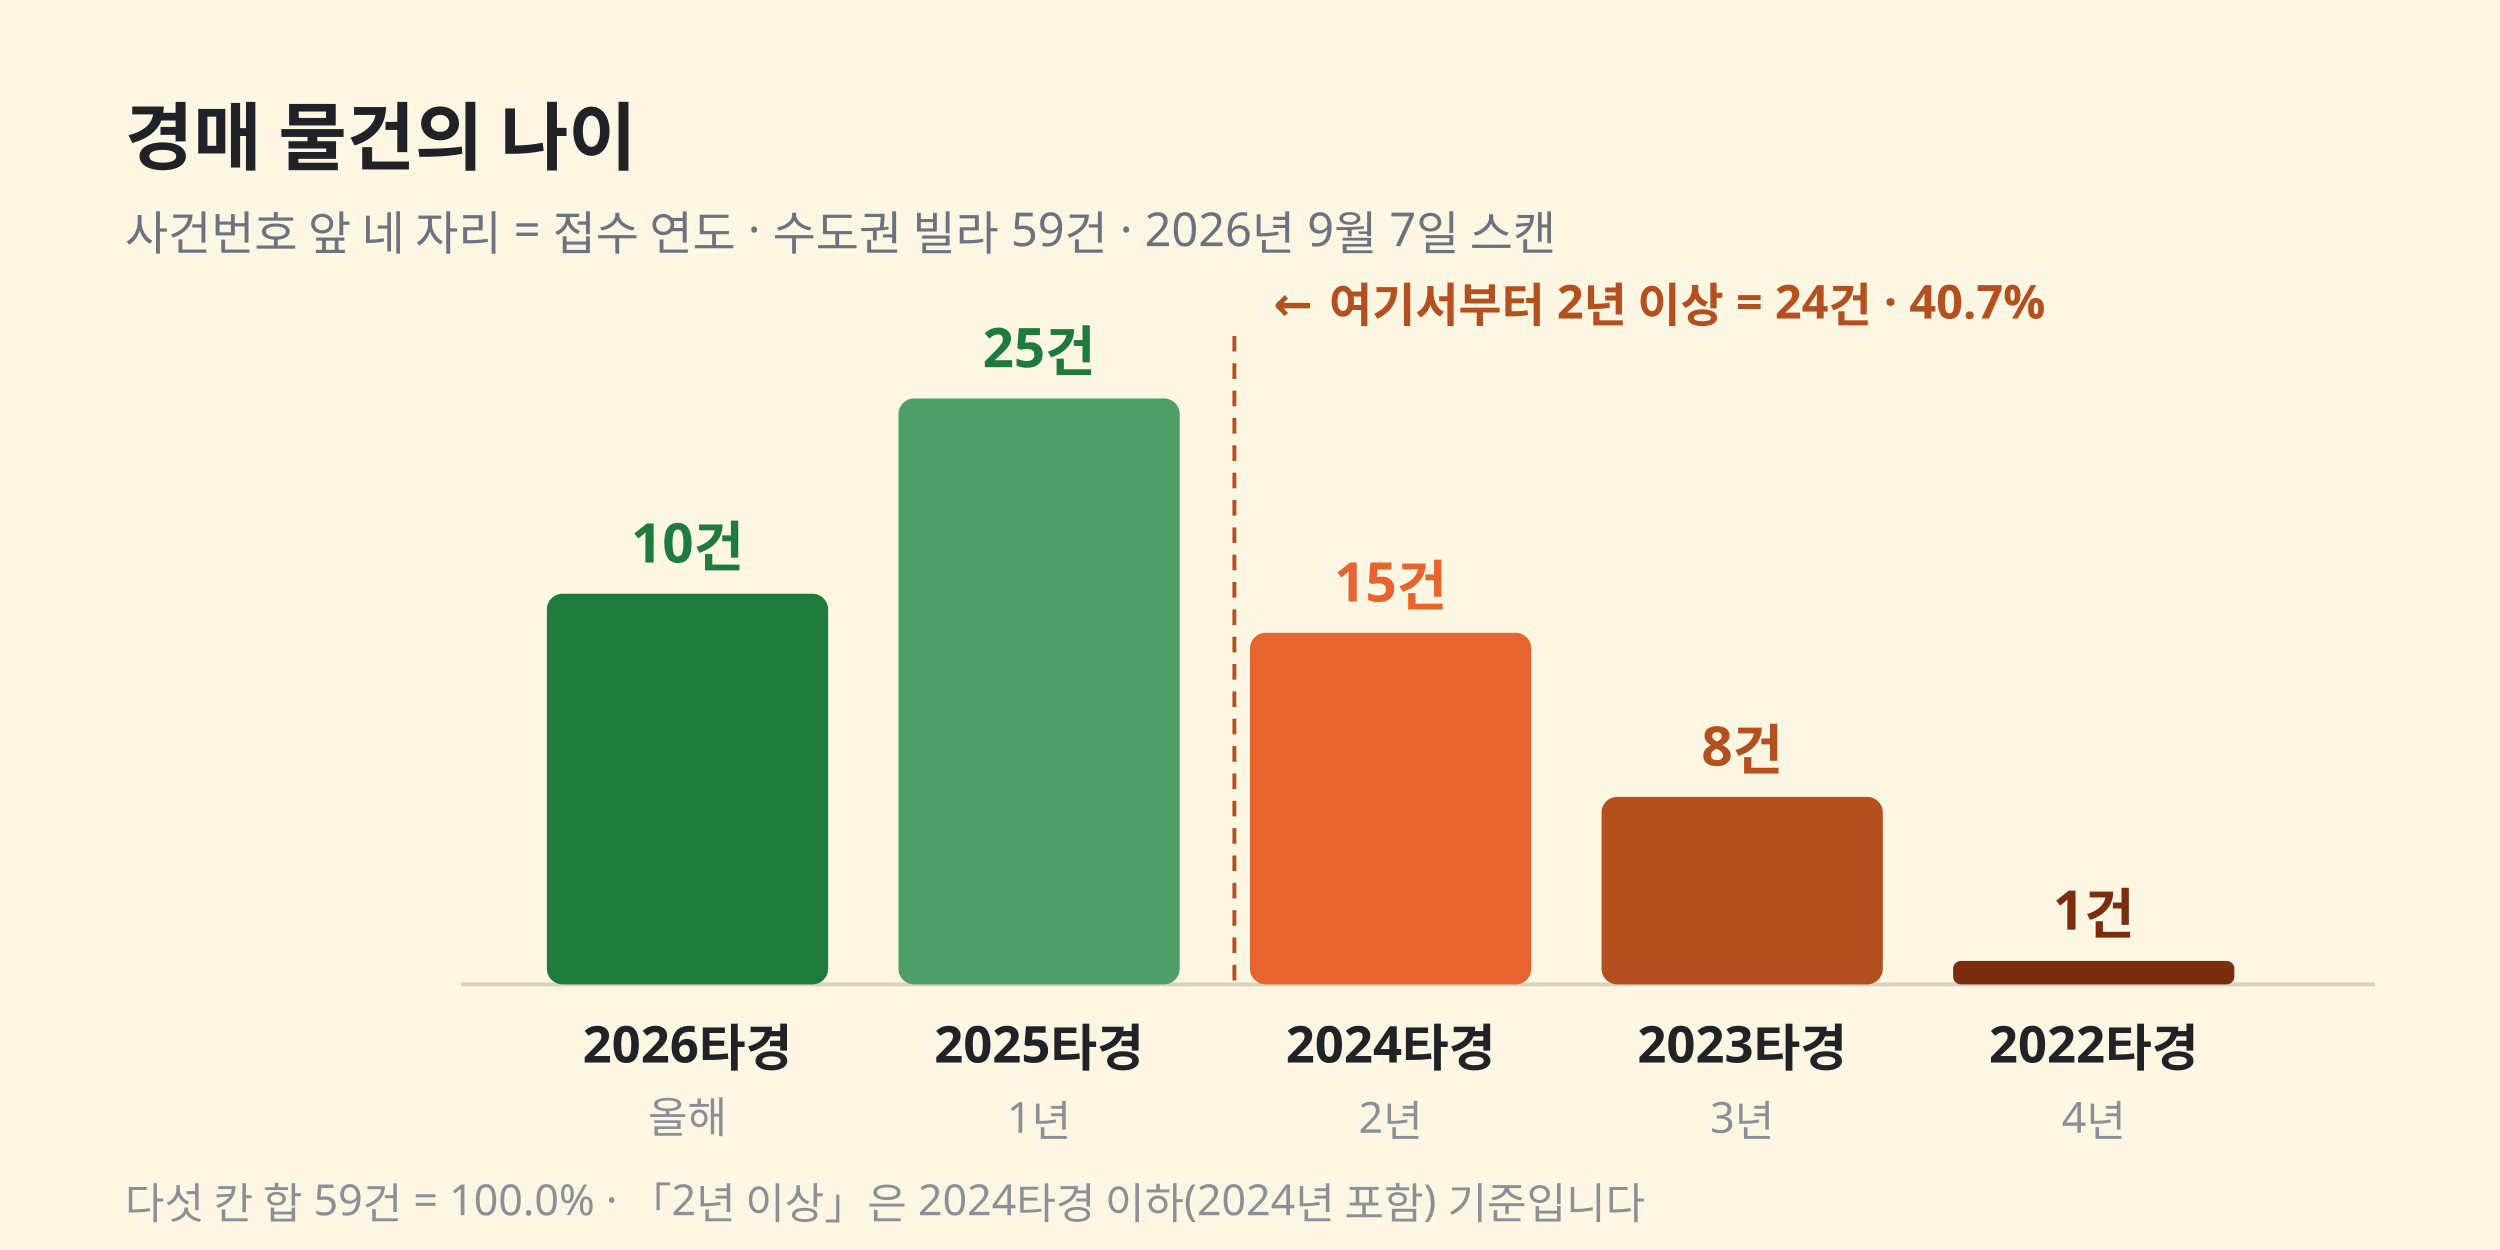
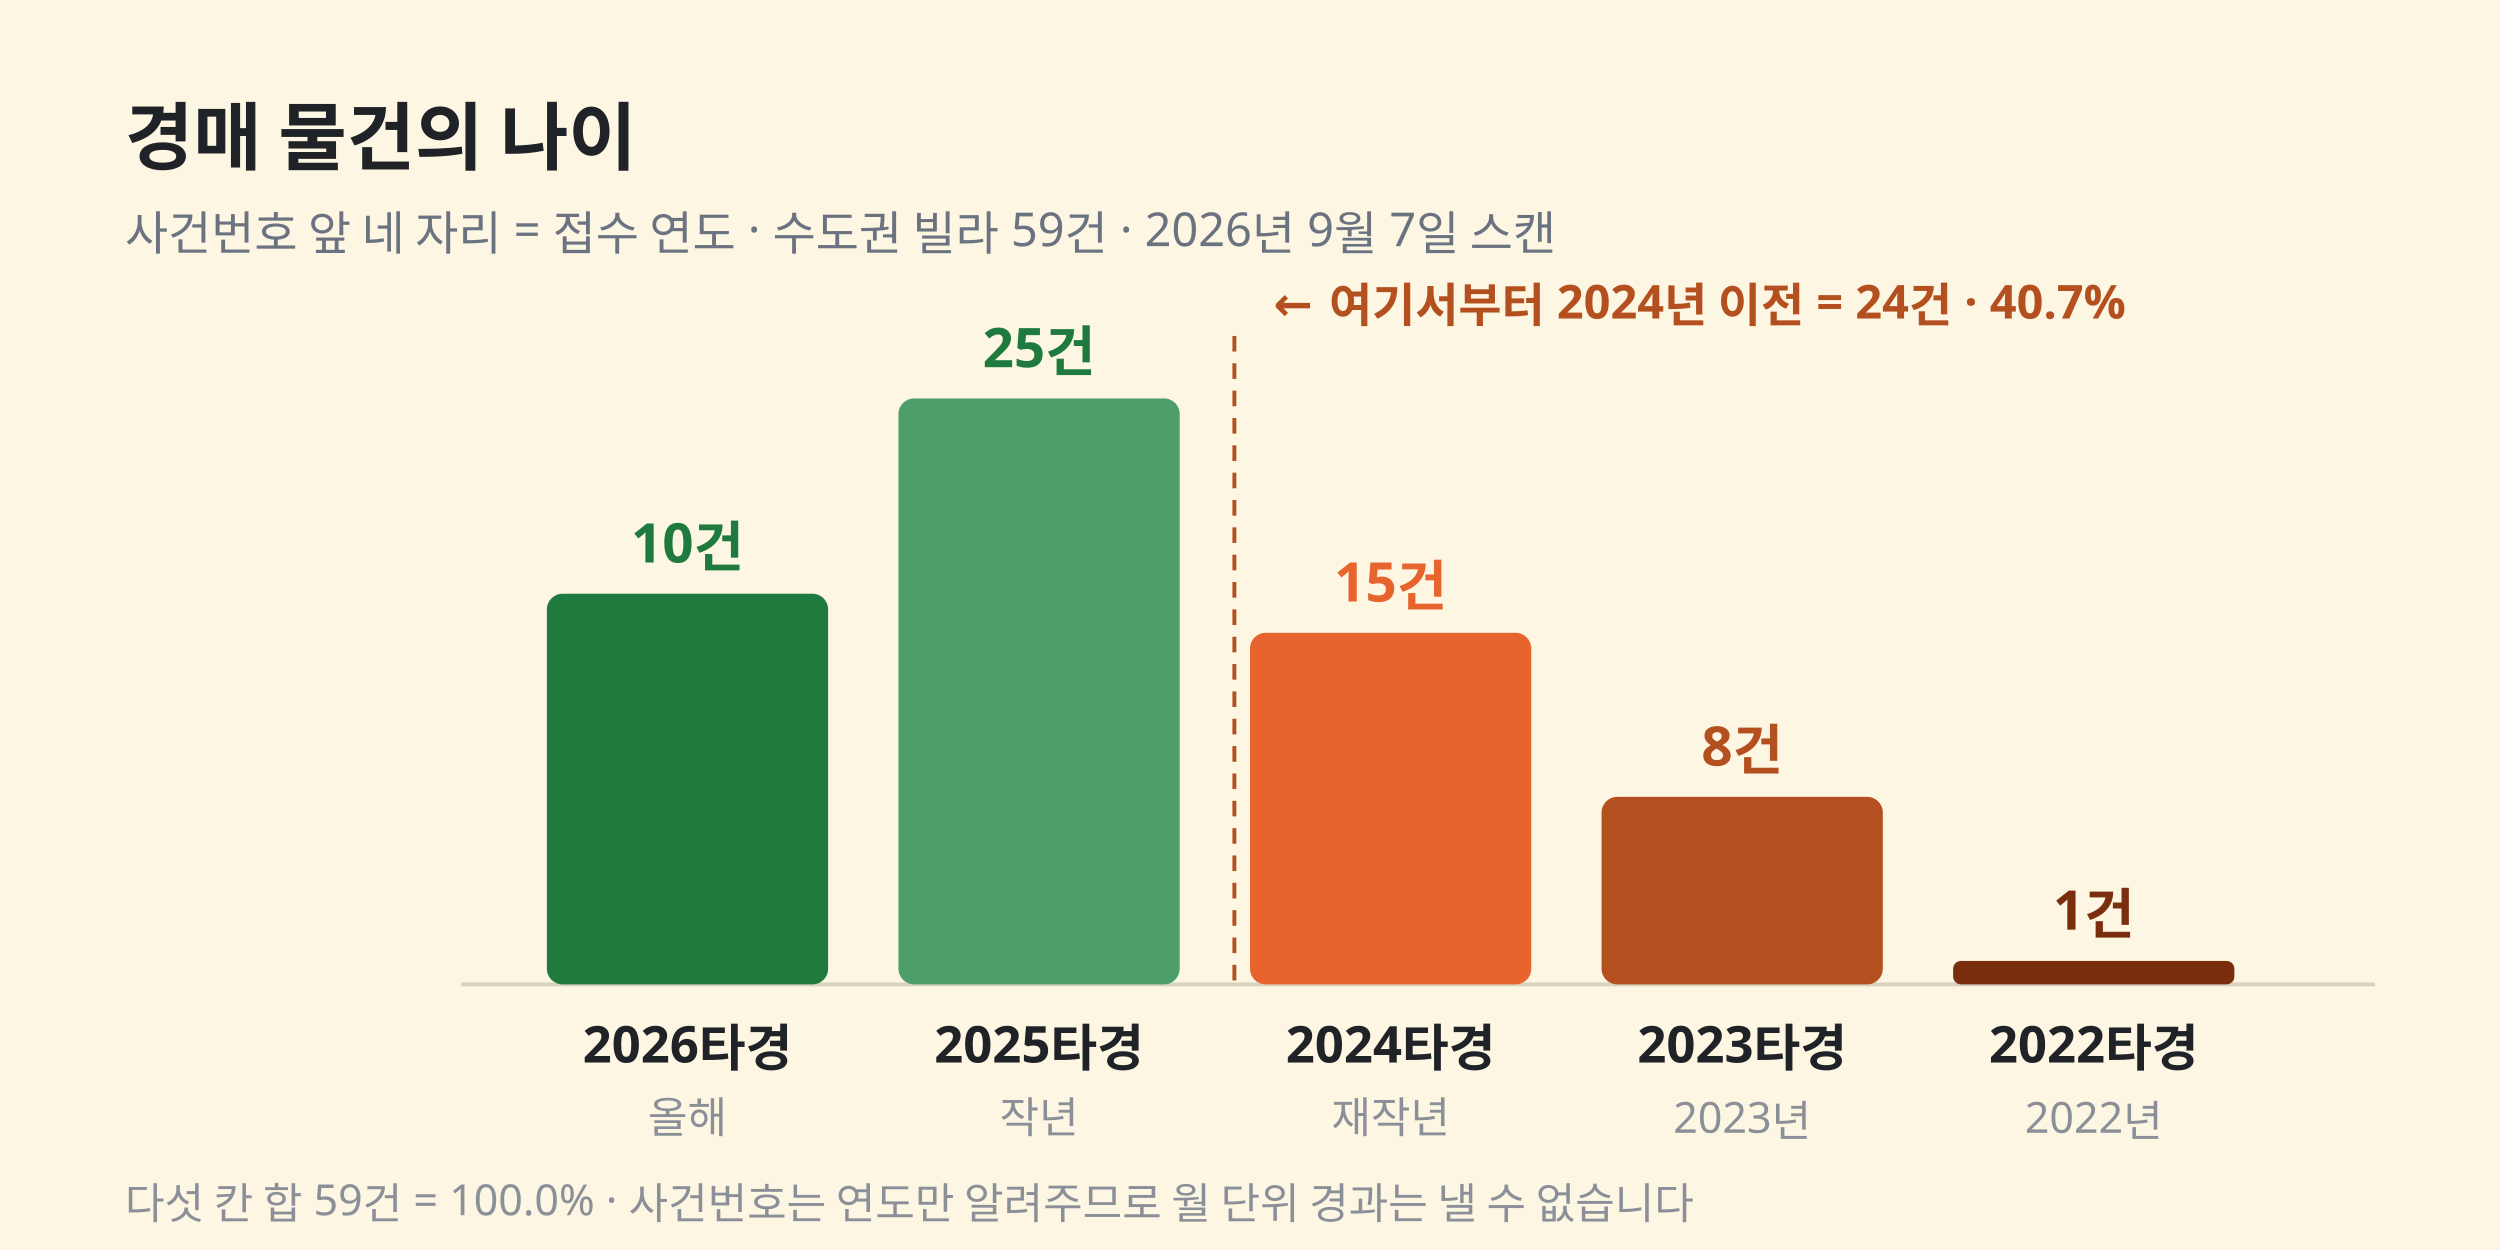
- <svg xmlns="http://www.w3.org/2000/svg" viewBox="0 0 640 320" role="img" aria-label="수도권 빌라 경매 59건의 사건 접수연도는 2026년 10건, 2025년 25건, 2024년 15건, 2023년 8건, 2022년 1건으로 2년 이상 경과한 사건이 24건 40.7퍼센트다">
+ <svg xmlns="http://www.w3.org/2000/svg" viewBox="0 0 640 320" role="img" aria-label="수도권 빌라 경매 59건의 사건 접수연도는 2026년 10건, 2025년 25건, 2024년 15건, 2023년 8건, 2022년 1건으로 2024년 이전 접수가 24건 40.7퍼센트다">
  <rect width="640" height="320" fill="#FDF6E3" />
  <text x="32" y="42" font-family="system-ui, -apple-system, sans-serif" font-size="19" font-weight="700" fill="#1F2328">경매 물건의 나이</text>
  <text x="32" y="64" font-family="system-ui, sans-serif" font-size="12" fill="#6B7280">사건번호 앞 네 자리 = 접수 연도 · 수도권 빌라 59건 · 2026년 9월 7일 스캔</text>
  <line x1="118" y1="252" x2="608" y2="252" stroke="#D8D2C0" />
  <rect x="140" y="152" width="72" height="100" rx="4" fill="#1F7A3D" />
  <rect x="230" y="102" width="72" height="150" rx="4" fill="#4E9E6A" />
  <rect x="320" y="162" width="72" height="90" rx="4" fill="#E8642F" />
  <rect x="410" y="204" width="72" height="48" rx="4" fill="#B4501F" />
  <rect x="500" y="246" width="72" height="6" rx="2" fill="#7A2E0E" />
  <text x="176" y="144" text-anchor="middle" font-family="system-ui, sans-serif" font-size="14" font-weight="700" fill="#1F7A3D">10건</text>
  <text x="266" y="94" text-anchor="middle" font-family="system-ui, sans-serif" font-size="14" font-weight="700" fill="#1F7A3D">25건</text>
  <text x="356" y="154" text-anchor="middle" font-family="system-ui, sans-serif" font-size="14" font-weight="700" fill="#E8642F">15건</text>
  <text x="446" y="196" text-anchor="middle" font-family="system-ui, sans-serif" font-size="14" font-weight="700" fill="#B4501F">8건</text>
  <text x="536" y="238" text-anchor="middle" font-family="system-ui, sans-serif" font-size="14" font-weight="700" fill="#7A2E0E">1건</text>
  <text x="176" y="272" text-anchor="middle" font-family="system-ui, sans-serif" font-size="13" font-weight="600" fill="#1F2328">2026타경</text>
  <text x="266" y="272" text-anchor="middle" font-family="system-ui, sans-serif" font-size="13" font-weight="600" fill="#1F2328">2025타경</text>
  <text x="356" y="272" text-anchor="middle" font-family="system-ui, sans-serif" font-size="13" font-weight="600" fill="#1F2328">2024타경</text>
  <text x="446" y="272" text-anchor="middle" font-family="system-ui, sans-serif" font-size="13" font-weight="600" fill="#1F2328">2023타경</text>
  <text x="536" y="272" text-anchor="middle" font-family="system-ui, sans-serif" font-size="13" font-weight="600" fill="#1F2328">2022타경</text>
  <text x="176" y="290" text-anchor="middle" font-family="system-ui, sans-serif" font-size="11" fill="#8A8F98">올해</text>
-   <text x="266" y="290" text-anchor="middle" font-family="system-ui, sans-serif" font-size="11" fill="#8A8F98">1년</text>
-   <text x="356" y="290" text-anchor="middle" font-family="system-ui, sans-serif" font-size="11" fill="#8A8F98">2년</text>
-   <text x="446" y="290" text-anchor="middle" font-family="system-ui, sans-serif" font-size="11" fill="#8A8F98">3년</text>
-   <text x="536" y="290" text-anchor="middle" font-family="system-ui, sans-serif" font-size="11" fill="#8A8F98">4년</text>
+   <text x="266" y="290" text-anchor="middle" font-family="system-ui, sans-serif" font-size="11" fill="#8A8F98">작년</text>
+   <text x="356" y="290" text-anchor="middle" font-family="system-ui, sans-serif" font-size="11" fill="#8A8F98">재작년</text>
+   <text x="446" y="290" text-anchor="middle" font-family="system-ui, sans-serif" font-size="11" fill="#8A8F98">2023년</text>
+   <text x="536" y="290" text-anchor="middle" font-family="system-ui, sans-serif" font-size="11" fill="#8A8F98">2022년</text>
  <line x1="316" y1="86" x2="316" y2="252" stroke="#B4501F" stroke-width="1" stroke-dasharray="4 3" />
-   <text x="326" y="82" font-family="system-ui, sans-serif" font-size="12" font-weight="700" fill="#B4501F">← 여기서부터 2년 이상 = 24건 · 40.7%</text>
-   <text x="32" y="312" font-family="system-ui, sans-serif" font-size="11" fill="#8A8F98">다섯 칸 합 59건 = 100.0% · 「2년 이상」은 2024타경 이하(2024년 포함) 기준입니다</text>
+   <text x="326" y="82" font-family="system-ui, sans-serif" font-size="12" font-weight="700" fill="#B4501F">← 여기서부터 2024년 이전 = 24건 · 40.7%</text>
+   <text x="32" y="312" font-family="system-ui, sans-serif" font-size="11" fill="#8A8F98">다섯 칸 합 59건 = 100.0% · 사건번호는 연도만 알려주므로 월 단위 경과는 낼 수 없습니다</text>
</svg>
